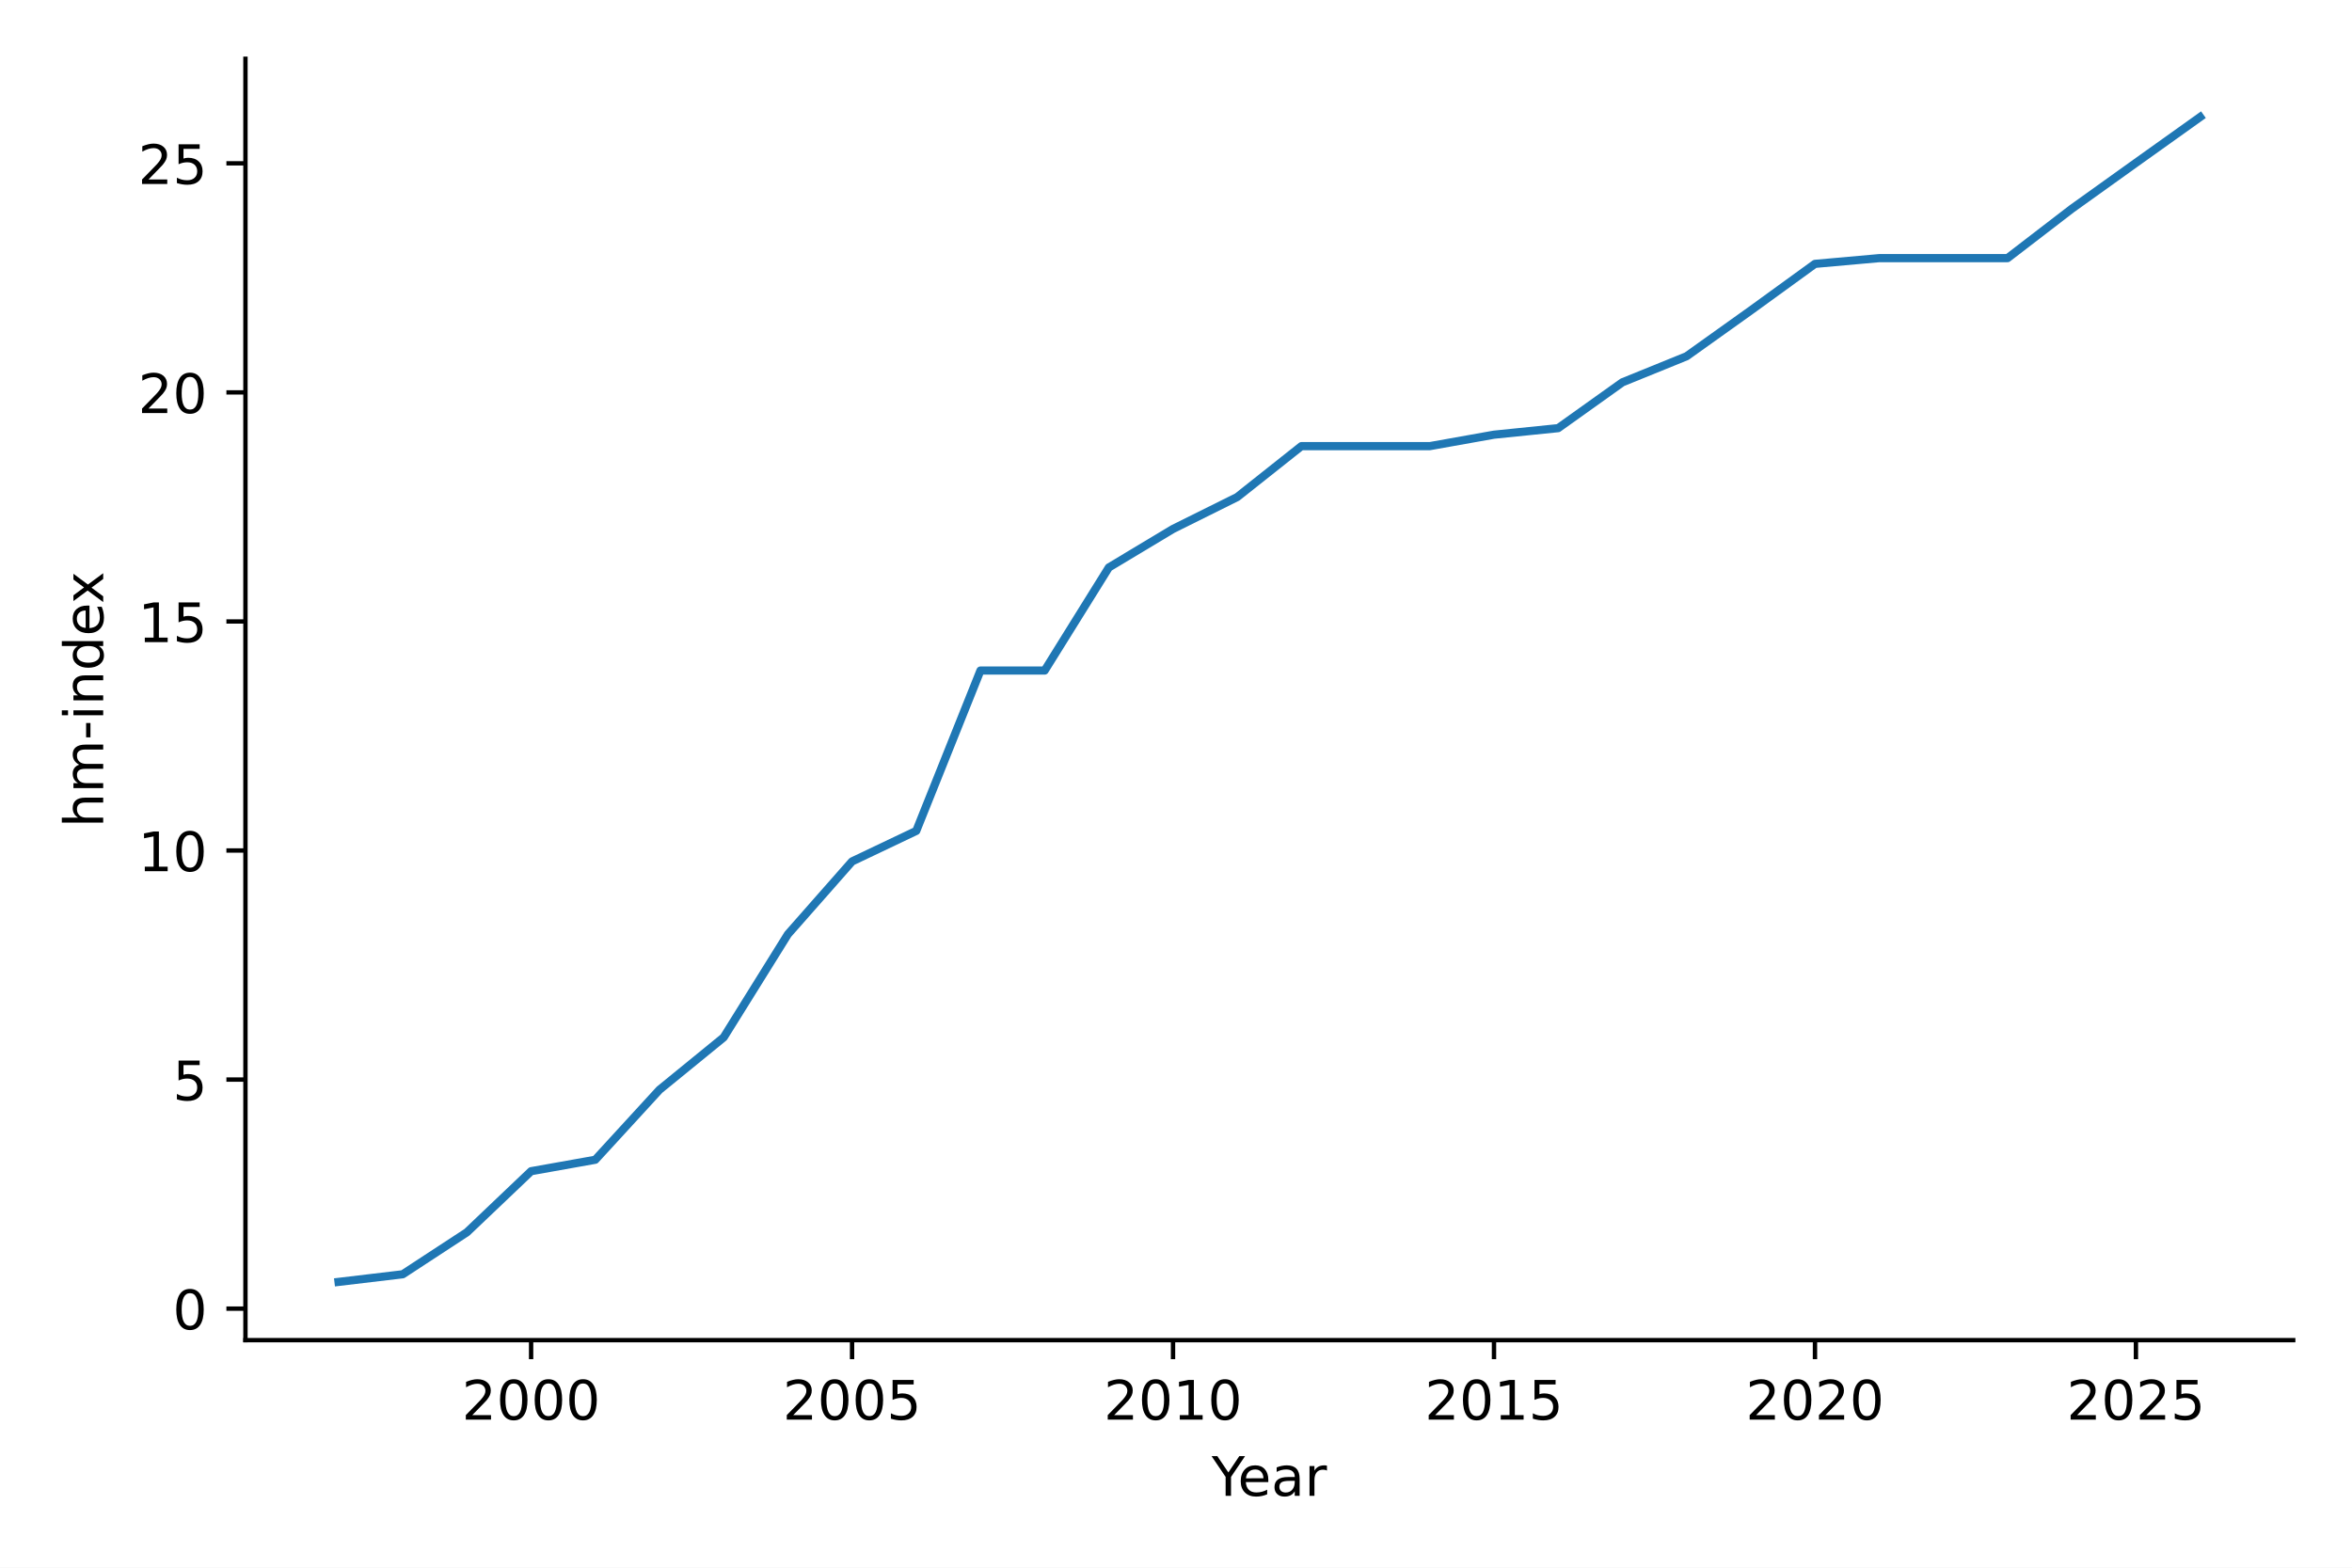
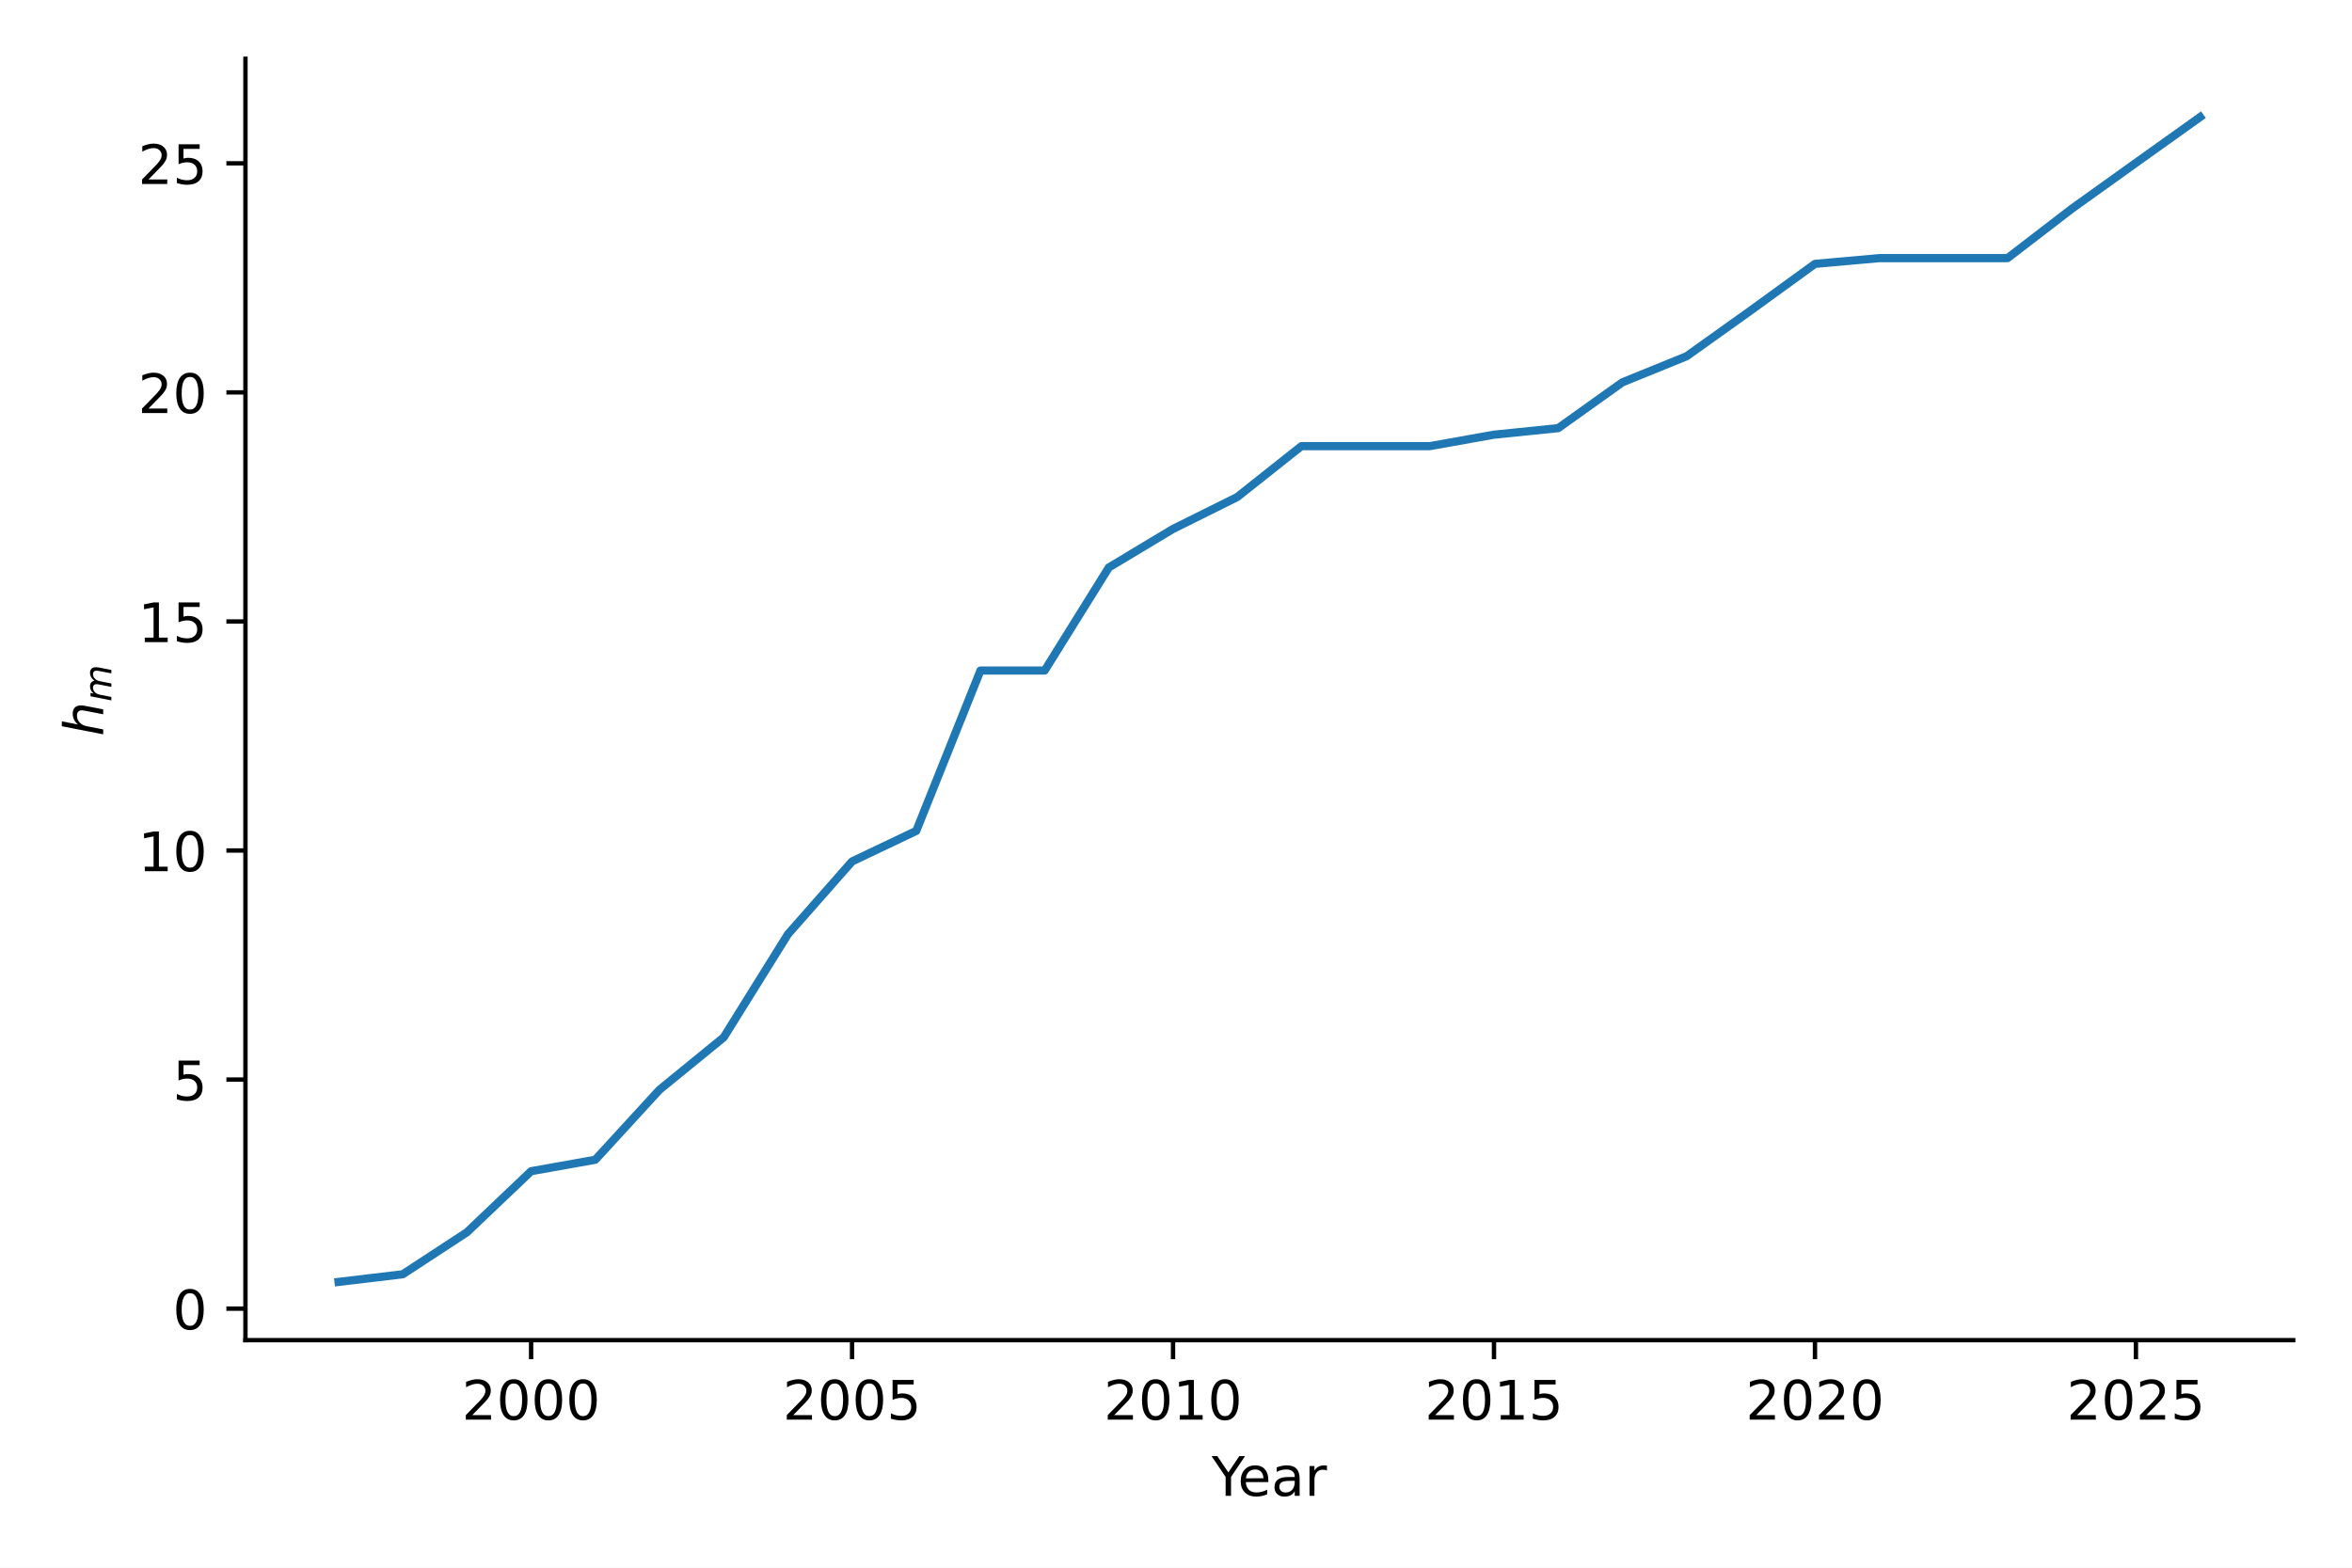
<svg xmlns="http://www.w3.org/2000/svg" xmlns:xlink="http://www.w3.org/1999/xlink" width="432pt" height="288pt" viewBox="0 0 432 288" version="1.1">
  <defs>
    <style type="text/css">*{stroke-linejoin: round; stroke-linecap: butt}</style>
  </defs>
  <g id="figure_1">
    <g id="patch_1">
      <path d="M 0 288  L 432 288  L 432 0  L 0 0  z " style="fill: #ffffff" />
    </g>
    <g id="axes_1">
      <g id="patch_2">
        <path d="M 45.082 246.2  L 421.2 246.2  L 421.2 10.8  L 45.082 10.8  z " style="fill: #ffffff" />
      </g>
      <g id="matplotlib.axis_1">
        <g id="xtick_1">
          <g id="line2d_1">
            <defs>
-               <path id="m2f91c3c4f1" d="M 0 0  L 0 3.5  " style="stroke: #000000; stroke-width: 0.8" />
-             </defs>
-             <g>
-               <use xlink:href="#m2f91c3c4f1" x="97.55" y="246.2" style="stroke: #000000; stroke-width: 0.8" />
+               <path id="m504c3a1f51" d="M 0 0  L 0 3.5  " style="stroke: #000000; stroke-width: 0.8" />
+             </defs>
+             <g>
+               <use xlink:href="#m504c3a1f51" x="97.55" y="246.2" style="stroke: #000000; stroke-width: 0.8" />
            </g>
          </g>
          <g id="text_1">
            <g transform="translate(84.82517 260.7977) scale(0.1 -0.1)">
              <defs>
                <path id="DejaVuSans-15" d="M 1228 531  L 3431 531  L 3431 0  L 469 0  L 469 531  Q 828 903 1448 1529  Q 2069 2156 2228 2338  Q 2531 2678 2651 2914  Q 2772 3150 2772 3378  Q 2772 3750 2511 3984  Q 2250 4219 1831 4219  Q 1534 4219 1204 4116  Q 875 4013 500 3803  L 500 4441  Q 881 4594 1212 4672  Q 1544 4750 1819 4750  Q 2544 4750 2975 4387  Q 3406 4025 3406 3419  Q 3406 3131 3298 2873  Q 3191 2616 2906 2266  Q 2828 2175 2409 1742  Q 1991 1309 1228 531  z " transform="scale(0.015625)" />
                <path id="DejaVuSans-13" d="M 2034 4250  Q 1547 4250 1301 3770  Q 1056 3291 1056 2328  Q 1056 1369 1301 889  Q 1547 409 2034 409  Q 2525 409 2770 889  Q 3016 1369 3016 2328  Q 3016 3291 2770 3770  Q 2525 4250 2034 4250  z M 2034 4750  Q 2819 4750 3233 4129  Q 3647 3509 3647 2328  Q 3647 1150 3233 529  Q 2819 -91 2034 -91  Q 1250 -91 836 529  Q 422 1150 422 2328  Q 422 3509 836 4129  Q 1250 4750 2034 4750  z " transform="scale(0.015625)" />
              </defs>
              <use xlink:href="#DejaVuSans-15" />
              <use xlink:href="#DejaVuSans-13" transform="translate(63.625 0)" />
              <use xlink:href="#DejaVuSans-13" transform="translate(127.25 0)" />
              <use xlink:href="#DejaVuSans-13" transform="translate(190.875 0)" />
            </g>
          </g>
        </g>
        <g id="xtick_2">
          <g id="line2d_2">
            <g>
-               <use xlink:href="#m2f91c3c4f1" x="156.503" y="246.2" style="stroke: #000000; stroke-width: 0.8" />
+               <use xlink:href="#m504c3a1f51" x="156.503" y="246.2" style="stroke: #000000; stroke-width: 0.8" />
            </g>
          </g>
          <g id="text_2">
            <g transform="translate(143.7778 260.7977) scale(0.1 -0.1)">
              <defs>
                <path id="DejaVuSans-18" d="M 691 4666  L 3169 4666  L 3169 4134  L 1269 4134  L 1269 2991  Q 1406 3038 1543 3061  Q 1681 3084 1819 3084  Q 2600 3084 3056 2656  Q 3513 2228 3513 1497  Q 3513 744 3044 326  Q 2575 -91 1722 -91  Q 1428 -91 1123 -41  Q 819 9 494 109  L 494 744  Q 775 591 1075 516  Q 1375 441 1709 441  Q 2250 441 2565 725  Q 2881 1009 2881 1497  Q 2881 1984 2565 2268  Q 2250 2553 1709 2553  Q 1456 2553 1204 2497  Q 953 2441 691 2322  L 691 4666  z " transform="scale(0.015625)" />
              </defs>
              <use xlink:href="#DejaVuSans-15" />
              <use xlink:href="#DejaVuSans-13" transform="translate(63.625 0)" />
              <use xlink:href="#DejaVuSans-13" transform="translate(127.25 0)" />
              <use xlink:href="#DejaVuSans-18" transform="translate(190.875 0)" />
            </g>
          </g>
        </g>
        <g id="xtick_3">
          <g id="line2d_3">
            <g>
-               <use xlink:href="#m2f91c3c4f1" x="215.455" y="246.2" style="stroke: #000000; stroke-width: 0.8" />
+               <use xlink:href="#m504c3a1f51" x="215.455" y="246.2" style="stroke: #000000; stroke-width: 0.8" />
            </g>
          </g>
          <g id="text_3">
            <g transform="translate(202.7304 260.7977) scale(0.1 -0.1)">
              <defs>
                <path id="DejaVuSans-14" d="M 794 531  L 1825 531  L 1825 4091  L 703 3866  L 703 4441  L 1819 4666  L 2450 4666  L 2450 531  L 3481 531  L 3481 0  L 794 0  L 794 531  z " transform="scale(0.015625)" />
              </defs>
              <use xlink:href="#DejaVuSans-15" />
              <use xlink:href="#DejaVuSans-13" transform="translate(63.625 0)" />
              <use xlink:href="#DejaVuSans-14" transform="translate(127.25 0)" />
              <use xlink:href="#DejaVuSans-13" transform="translate(190.875 0)" />
            </g>
          </g>
        </g>
        <g id="xtick_4">
          <g id="line2d_4">
            <g>
-               <use xlink:href="#m2f91c3c4f1" x="274.408" y="246.2" style="stroke: #000000; stroke-width: 0.8" />
+               <use xlink:href="#m504c3a1f51" x="274.408" y="246.2" style="stroke: #000000; stroke-width: 0.8" />
            </g>
          </g>
          <g id="text_4">
            <g transform="translate(261.683 260.7977) scale(0.1 -0.1)">
              <use xlink:href="#DejaVuSans-15" />
              <use xlink:href="#DejaVuSans-13" transform="translate(63.625 0)" />
              <use xlink:href="#DejaVuSans-14" transform="translate(127.25 0)" />
              <use xlink:href="#DejaVuSans-18" transform="translate(190.875 0)" />
            </g>
          </g>
        </g>
        <g id="xtick_5">
          <g id="line2d_5">
            <g>
-               <use xlink:href="#m2f91c3c4f1" x="333.361" y="246.2" style="stroke: #000000; stroke-width: 0.8" />
+               <use xlink:href="#m504c3a1f51" x="333.361" y="246.2" style="stroke: #000000; stroke-width: 0.8" />
            </g>
          </g>
          <g id="text_5">
            <g transform="translate(320.6356 260.7977) scale(0.1 -0.1)">
              <use xlink:href="#DejaVuSans-15" />
              <use xlink:href="#DejaVuSans-13" transform="translate(63.625 0)" />
              <use xlink:href="#DejaVuSans-15" transform="translate(127.25 0)" />
              <use xlink:href="#DejaVuSans-13" transform="translate(190.875 0)" />
            </g>
          </g>
        </g>
        <g id="xtick_6">
          <g id="line2d_6">
            <g>
-               <use xlink:href="#m2f91c3c4f1" x="392.313" y="246.2" style="stroke: #000000; stroke-width: 0.8" />
+               <use xlink:href="#m504c3a1f51" x="392.313" y="246.2" style="stroke: #000000; stroke-width: 0.8" />
            </g>
          </g>
          <g id="text_6">
            <g transform="translate(379.5882 260.7977) scale(0.1 -0.1)">
              <use xlink:href="#DejaVuSans-15" />
              <use xlink:href="#DejaVuSans-13" transform="translate(63.625 0)" />
              <use xlink:href="#DejaVuSans-15" transform="translate(127.25 0)" />
              <use xlink:href="#DejaVuSans-18" transform="translate(190.875 0)" />
            </g>
          </g>
        </g>
        <g id="text_7">
          <g transform="translate(222.5552 274.7977) scale(0.1 -0.1)">
            <defs>
              <path id="DejaVuSans-3c" d="M -13 4666  L 666 4666  L 1959 2747  L 3244 4666  L 3922 4666  L 2272 2222  L 2272 0  L 1638 0  L 1638 2222  L -13 4666  z " transform="scale(0.015625)" />
              <path id="DejaVuSans-48" d="M 3597 1894  L 3597 1613  L 953 1613  Q 991 1019 1311 708  Q 1631 397 2203 397  Q 2534 397 2845 478  Q 3156 559 3463 722  L 3463 178  Q 3153 47 2828 -22  Q 2503 -91 2169 -91  Q 1331 -91 842 396  Q 353 884 353 1716  Q 353 2575 817 3079  Q 1281 3584 2069 3584  Q 2775 3584 3186 3129  Q 3597 2675 3597 1894  z M 3022 2063  Q 3016 2534 2758 2815  Q 2500 3097 2075 3097  Q 1594 3097 1305 2825  Q 1016 2553 972 2059  L 3022 2063  z " transform="scale(0.015625)" />
              <path id="DejaVuSans-44" d="M 2194 1759  Q 1497 1759 1228 1600  Q 959 1441 959 1056  Q 959 750 1161 570  Q 1363 391 1709 391  Q 2188 391 2477 730  Q 2766 1069 2766 1631  L 2766 1759  L 2194 1759  z M 3341 1997  L 3341 0  L 2766 0  L 2766 531  Q 2569 213 2275 61  Q 1981 -91 1556 -91  Q 1019 -91 701 211  Q 384 513 384 1019  Q 384 1609 779 1909  Q 1175 2209 1959 2209  L 2766 2209  L 2766 2266  Q 2766 2663 2505 2880  Q 2244 3097 1772 3097  Q 1472 3097 1187 3025  Q 903 2953 641 2809  L 641 3341  Q 956 3463 1253 3523  Q 1550 3584 1831 3584  Q 2591 3584 2966 3190  Q 3341 2797 3341 1997  z " transform="scale(0.015625)" />
              <path id="DejaVuSans-55" d="M 2631 2963  Q 2534 3019 2420 3045  Q 2306 3072 2169 3072  Q 1681 3072 1420 2755  Q 1159 2438 1159 1844  L 1159 0  L 581 0  L 581 3500  L 1159 3500  L 1159 2956  Q 1341 3275 1631 3429  Q 1922 3584 2338 3584  Q 2397 3584 2469 3576  Q 2541 3569 2628 3553  L 2631 2963  z " transform="scale(0.015625)" />
            </defs>
            <use xlink:href="#DejaVuSans-3c" />
            <use xlink:href="#DejaVuSans-48" transform="translate(47.79688 0)" />
            <use xlink:href="#DejaVuSans-44" transform="translate(109.3281 0)" />
            <use xlink:href="#DejaVuSans-55" transform="translate(170.6094 0)" />
          </g>
        </g>
      </g>
      <g id="matplotlib.axis_2">
        <g id="ytick_1">
          <g id="line2d_7">
            <defs>
-               <path id="meb75e8521e" d="M 0 0  L -3.5 0  " style="stroke: #000000; stroke-width: 0.8" />
-             </defs>
-             <g>
-               <use xlink:href="#meb75e8521e" x="45.082" y="240.409" style="stroke: #000000; stroke-width: 0.8" />
+               <path id="m5071253cb4" d="M 0 0  L -3.5 0  " style="stroke: #000000; stroke-width: 0.8" />
+             </defs>
+             <g>
+               <use xlink:href="#m5071253cb4" x="45.082" y="240.409" style="stroke: #000000; stroke-width: 0.8" />
            </g>
          </g>
          <g id="text_8">
            <g transform="translate(31.71984 244.2083) scale(0.1 -0.1)">
              <use xlink:href="#DejaVuSans-13" />
            </g>
          </g>
        </g>
        <g id="ytick_2">
          <g id="line2d_8">
            <g>
-               <use xlink:href="#meb75e8521e" x="45.082" y="198.328" style="stroke: #000000; stroke-width: 0.8" />
+               <use xlink:href="#m5071253cb4" x="45.082" y="198.328" style="stroke: #000000; stroke-width: 0.8" />
            </g>
          </g>
          <g id="text_9">
            <g transform="translate(31.71984 202.1271) scale(0.1 -0.1)">
              <use xlink:href="#DejaVuSans-18" />
            </g>
          </g>
        </g>
        <g id="ytick_3">
          <g id="line2d_9">
            <g>
-               <use xlink:href="#meb75e8521e" x="45.082" y="156.247" style="stroke: #000000; stroke-width: 0.8" />
+               <use xlink:href="#m5071253cb4" x="45.082" y="156.247" style="stroke: #000000; stroke-width: 0.8" />
            </g>
          </g>
          <g id="text_10">
            <g transform="translate(25.35734 160.0459) scale(0.1 -0.1)">
              <use xlink:href="#DejaVuSans-14" />
              <use xlink:href="#DejaVuSans-13" transform="translate(63.625 0)" />
            </g>
          </g>
        </g>
        <g id="ytick_4">
          <g id="line2d_10">
            <g>
-               <use xlink:href="#meb75e8521e" x="45.082" y="114.166" style="stroke: #000000; stroke-width: 0.8" />
+               <use xlink:href="#m5071253cb4" x="45.082" y="114.166" style="stroke: #000000; stroke-width: 0.8" />
            </g>
          </g>
          <g id="text_11">
            <g transform="translate(25.35734 117.9648) scale(0.1 -0.1)">
              <use xlink:href="#DejaVuSans-14" />
              <use xlink:href="#DejaVuSans-18" transform="translate(63.625 0)" />
            </g>
          </g>
        </g>
        <g id="ytick_5">
          <g id="line2d_11">
            <g>
-               <use xlink:href="#meb75e8521e" x="45.082" y="72.085" style="stroke: #000000; stroke-width: 0.8" />
+               <use xlink:href="#m5071253cb4" x="45.082" y="72.085" style="stroke: #000000; stroke-width: 0.8" />
            </g>
          </g>
          <g id="text_12">
            <g transform="translate(25.35734 75.8836) scale(0.1 -0.1)">
              <use xlink:href="#DejaVuSans-15" />
              <use xlink:href="#DejaVuSans-13" transform="translate(63.625 0)" />
            </g>
          </g>
        </g>
        <g id="ytick_6">
          <g id="line2d_12">
            <g>
-               <use xlink:href="#meb75e8521e" x="45.082" y="30.004" style="stroke: #000000; stroke-width: 0.8" />
+               <use xlink:href="#m5071253cb4" x="45.082" y="30.004" style="stroke: #000000; stroke-width: 0.8" />
            </g>
          </g>
          <g id="text_13">
            <g transform="translate(25.35734 33.80242) scale(0.1 -0.1)">
              <use xlink:href="#DejaVuSans-15" />
              <use xlink:href="#DejaVuSans-18" transform="translate(63.625 0)" />
            </g>
          </g>
        </g>
        <g id="text_14">
-           <g transform="translate(18.955 152.0234) rotate(-90) scale(0.1 -0.1)">
-             <defs>
-               <path id="DejaVuSans-4b" d="M 3513 2113  L 3513 0  L 2938 0  L 2938 2094  Q 2938 2591 2744 2837  Q 2550 3084 2163 3084  Q 1697 3084 1428 2787  Q 1159 2491 1159 1978  L 1159 0  L 581 0  L 581 4863  L 1159 4863  L 1159 2956  Q 1366 3272 1645 3428  Q 1925 3584 2291 3584  Q 2894 3584 3203 3211  Q 3513 2838 3513 2113  z " transform="scale(0.015625)" />
-               <path id="DejaVuSans-50" d="M 3328 2828  Q 3544 3216 3844 3400  Q 4144 3584 4550 3584  Q 5097 3584 5394 3201  Q 5691 2819 5691 2113  L 5691 0  L 5113 0  L 5113 2094  Q 5113 2597 4934 2840  Q 4756 3084 4391 3084  Q 3944 3084 3684 2787  Q 3425 2491 3425 1978  L 3425 0  L 2847 0  L 2847 2094  Q 2847 2600 2669 2842  Q 2491 3084 2119 3084  Q 1678 3084 1418 2786  Q 1159 2488 1159 1978  L 1159 0  L 581 0  L 581 3500  L 1159 3500  L 1159 2956  Q 1356 3278 1631 3431  Q 1906 3584 2284 3584  Q 2666 3584 2933 3390  Q 3200 3197 3328 2828  z " transform="scale(0.015625)" />
-               <path id="DejaVuSans-10" d="M 313 2009  L 1997 2009  L 1997 1497  L 313 1497  L 313 2009  z " transform="scale(0.015625)" />
-               <path id="DejaVuSans-4c" d="M 603 3500  L 1178 3500  L 1178 0  L 603 0  L 603 3500  z M 603 4863  L 1178 4863  L 1178 4134  L 603 4134  L 603 4863  z " transform="scale(0.015625)" />
-               <path id="DejaVuSans-51" d="M 3513 2113  L 3513 0  L 2938 0  L 2938 2094  Q 2938 2591 2744 2837  Q 2550 3084 2163 3084  Q 1697 3084 1428 2787  Q 1159 2491 1159 1978  L 1159 0  L 581 0  L 581 3500  L 1159 3500  L 1159 2956  Q 1366 3272 1645 3428  Q 1925 3584 2291 3584  Q 2894 3584 3203 3211  Q 3513 2838 3513 2113  z " transform="scale(0.015625)" />
-               <path id="DejaVuSans-47" d="M 2906 2969  L 2906 4863  L 3481 4863  L 3481 0  L 2906 0  L 2906 525  Q 2725 213 2448 61  Q 2172 -91 1784 -91  Q 1150 -91 751 415  Q 353 922 353 1747  Q 353 2572 751 3078  Q 1150 3584 1784 3584  Q 2172 3584 2448 3432  Q 2725 3281 2906 2969  z M 947 1747  Q 947 1113 1208 752  Q 1469 391 1925 391  Q 2381 391 2643 752  Q 2906 1113 2906 1747  Q 2906 2381 2643 2742  Q 2381 3103 1925 3103  Q 1469 3103 1208 2742  Q 947 2381 947 1747  z " transform="scale(0.015625)" />
-               <path id="DejaVuSans-5b" d="M 3513 3500  L 2247 1797  L 3578 0  L 2900 0  L 1881 1375  L 863 0  L 184 0  L 1544 1831  L 300 3500  L 978 3500  L 1906 2253  L 2834 3500  L 3513 3500  z " transform="scale(0.015625)" />
-             </defs>
-             <use xlink:href="#DejaVuSans-4b" />
-             <use xlink:href="#DejaVuSans-50" transform="translate(63.375 0)" />
-             <use xlink:href="#DejaVuSans-10" transform="translate(160.7812 0)" />
-             <use xlink:href="#DejaVuSans-4c" transform="translate(196.8594 0)" />
-             <use xlink:href="#DejaVuSans-51" transform="translate(224.6406 0)" />
-             <use xlink:href="#DejaVuSans-47" transform="translate(288.0156 0)" />
-             <use xlink:href="#DejaVuSans-48" transform="translate(351.5 0)" />
-             <use xlink:href="#DejaVuSans-5b" transform="translate(411.2812 0)" />
+           <g transform="translate(18.955 135.25) rotate(-90) scale(0.1 -0.1)">
+             <defs>
+               <path id="DejaVuSans-Oblique-4b" d="M 3566 2113  L 3156 0  L 2578 0  L 2988 2091  Q 3016 2238 3031 2350  Q 3047 2463 3047 2528  Q 3047 2791 2881 2937  Q 2716 3084 2419 3084  Q 1956 3084 1617 2771  Q 1278 2459 1178 1941  L 800 0  L 225 0  L 1172 4863  L 1747 4863  L 1375 2950  Q 1594 3244 1934 3414  Q 2275 3584 2650 3584  Q 3113 3584 3367 3334  Q 3622 3084 3622 2631  Q 3622 2519 3608 2391  Q 3594 2263 3566 2113  z " transform="scale(0.015625)" />
+               <path id="DejaVuSans-Oblique-50" d="M 5747 2113  L 5338 0  L 4763 0  L 5166 2094  Q 5191 2228 5203 2325  Q 5216 2422 5216 2491  Q 5216 2772 5059 2928  Q 4903 3084 4622 3084  Q 4203 3084 3875 2770  Q 3547 2456 3450 1953  L 3066 0  L 2491 0  L 2900 2094  Q 2925 2209 2937 2307  Q 2950 2406 2950 2484  Q 2950 2769 2794 2926  Q 2638 3084 2363 3084  Q 1938 3084 1609 2770  Q 1281 2456 1184 1953  L 800 0  L 225 0  L 909 3500  L 1484 3500  L 1375 2956  Q 1609 3263 1923 3423  Q 2238 3584 2597 3584  Q 2978 3584 3223 3384  Q 3469 3184 3519 2828  Q 3781 3197 4126 3390  Q 4472 3584 4856 3584  Q 5306 3584 5551 3325  Q 5797 3066 5797 2591  Q 5797 2488 5784 2364  Q 5772 2241 5747 2113  z " transform="scale(0.015625)" />
+             </defs>
+             <use xlink:href="#DejaVuSans-Oblique-4b" transform="translate(0 0.015625)" />
+             <use xlink:href="#DejaVuSans-Oblique-50" transform="translate(63.37891 -14.98433) scale(0.7)" />
          </g>
        </g>
      </g>
      <g id="line2d_13">
-         <path d="M 62.179 235.5  L 73.969 234.097  L 85.76 226.382  L 97.55 215.161  L 109.341 213.057  L 121.131 200.199  L 132.922 190.58  L 144.712 171.643  L 156.503 158.254  L 168.293 152.643  L 180.084 123.186  L 191.874 123.186  L 203.665 104.25  L 215.455 97.173  L 227.246 91.311  L 239.036 81.96  L 250.827 81.96  L 262.617 81.96  L 274.408 79.856  L 286.199 78.654  L 297.989 70.237  L 309.78 65.448  L 321.57 57.032  L 333.361 48.475  L 345.151 47.423  L 356.942 47.423  L 368.732 47.423  L 380.523 38.36  L 392.313 29.916  L 404.104 21.5  " clip-path="url(#p7a06e5db32)" style="fill: none; stroke: #1f77b4; stroke-width: 1.5; stroke-linecap: square" />
+         <path d="M 62.179 235.5  L 73.969 234.097  L 85.76 226.382  L 97.55 215.161  L 109.341 213.057  L 121.131 200.199  L 132.922 190.58  L 144.712 171.643  L 156.503 158.254  L 168.293 152.643  L 180.084 123.186  L 191.874 123.186  L 203.665 104.25  L 215.455 97.173  L 227.246 91.311  L 239.036 81.96  L 250.827 81.96  L 262.617 81.96  L 274.408 79.856  L 286.199 78.654  L 297.989 70.237  L 309.78 65.448  L 321.57 57.032  L 333.361 48.475  L 345.151 47.423  L 356.942 47.423  L 368.732 47.423  L 380.523 38.36  L 392.313 29.916  L 404.104 21.5  " clip-path="url(#pbc391bdd0c)" style="fill: none; stroke: #1f77b4; stroke-width: 1.5; stroke-linecap: square" />
      </g>
      <g id="patch_3">
        <path d="M 45.082 246.2  L 45.082 10.8  " style="fill: none; stroke: #000000; stroke-width: 0.8; stroke-linejoin: miter; stroke-linecap: square" />
      </g>
      <g id="patch_4">
        <path d="M 45.082 246.2  L 421.2 246.2  " style="fill: none; stroke: #000000; stroke-width: 0.8; stroke-linejoin: miter; stroke-linecap: square" />
      </g>
    </g>
  </g>
  <defs>
-     <clipPath id="p7a06e5db32">
+     <clipPath id="pbc391bdd0c">
      <rect x="45.082" y="10.8" width="376.118" height="235.4" />
    </clipPath>
  </defs>
</svg>
